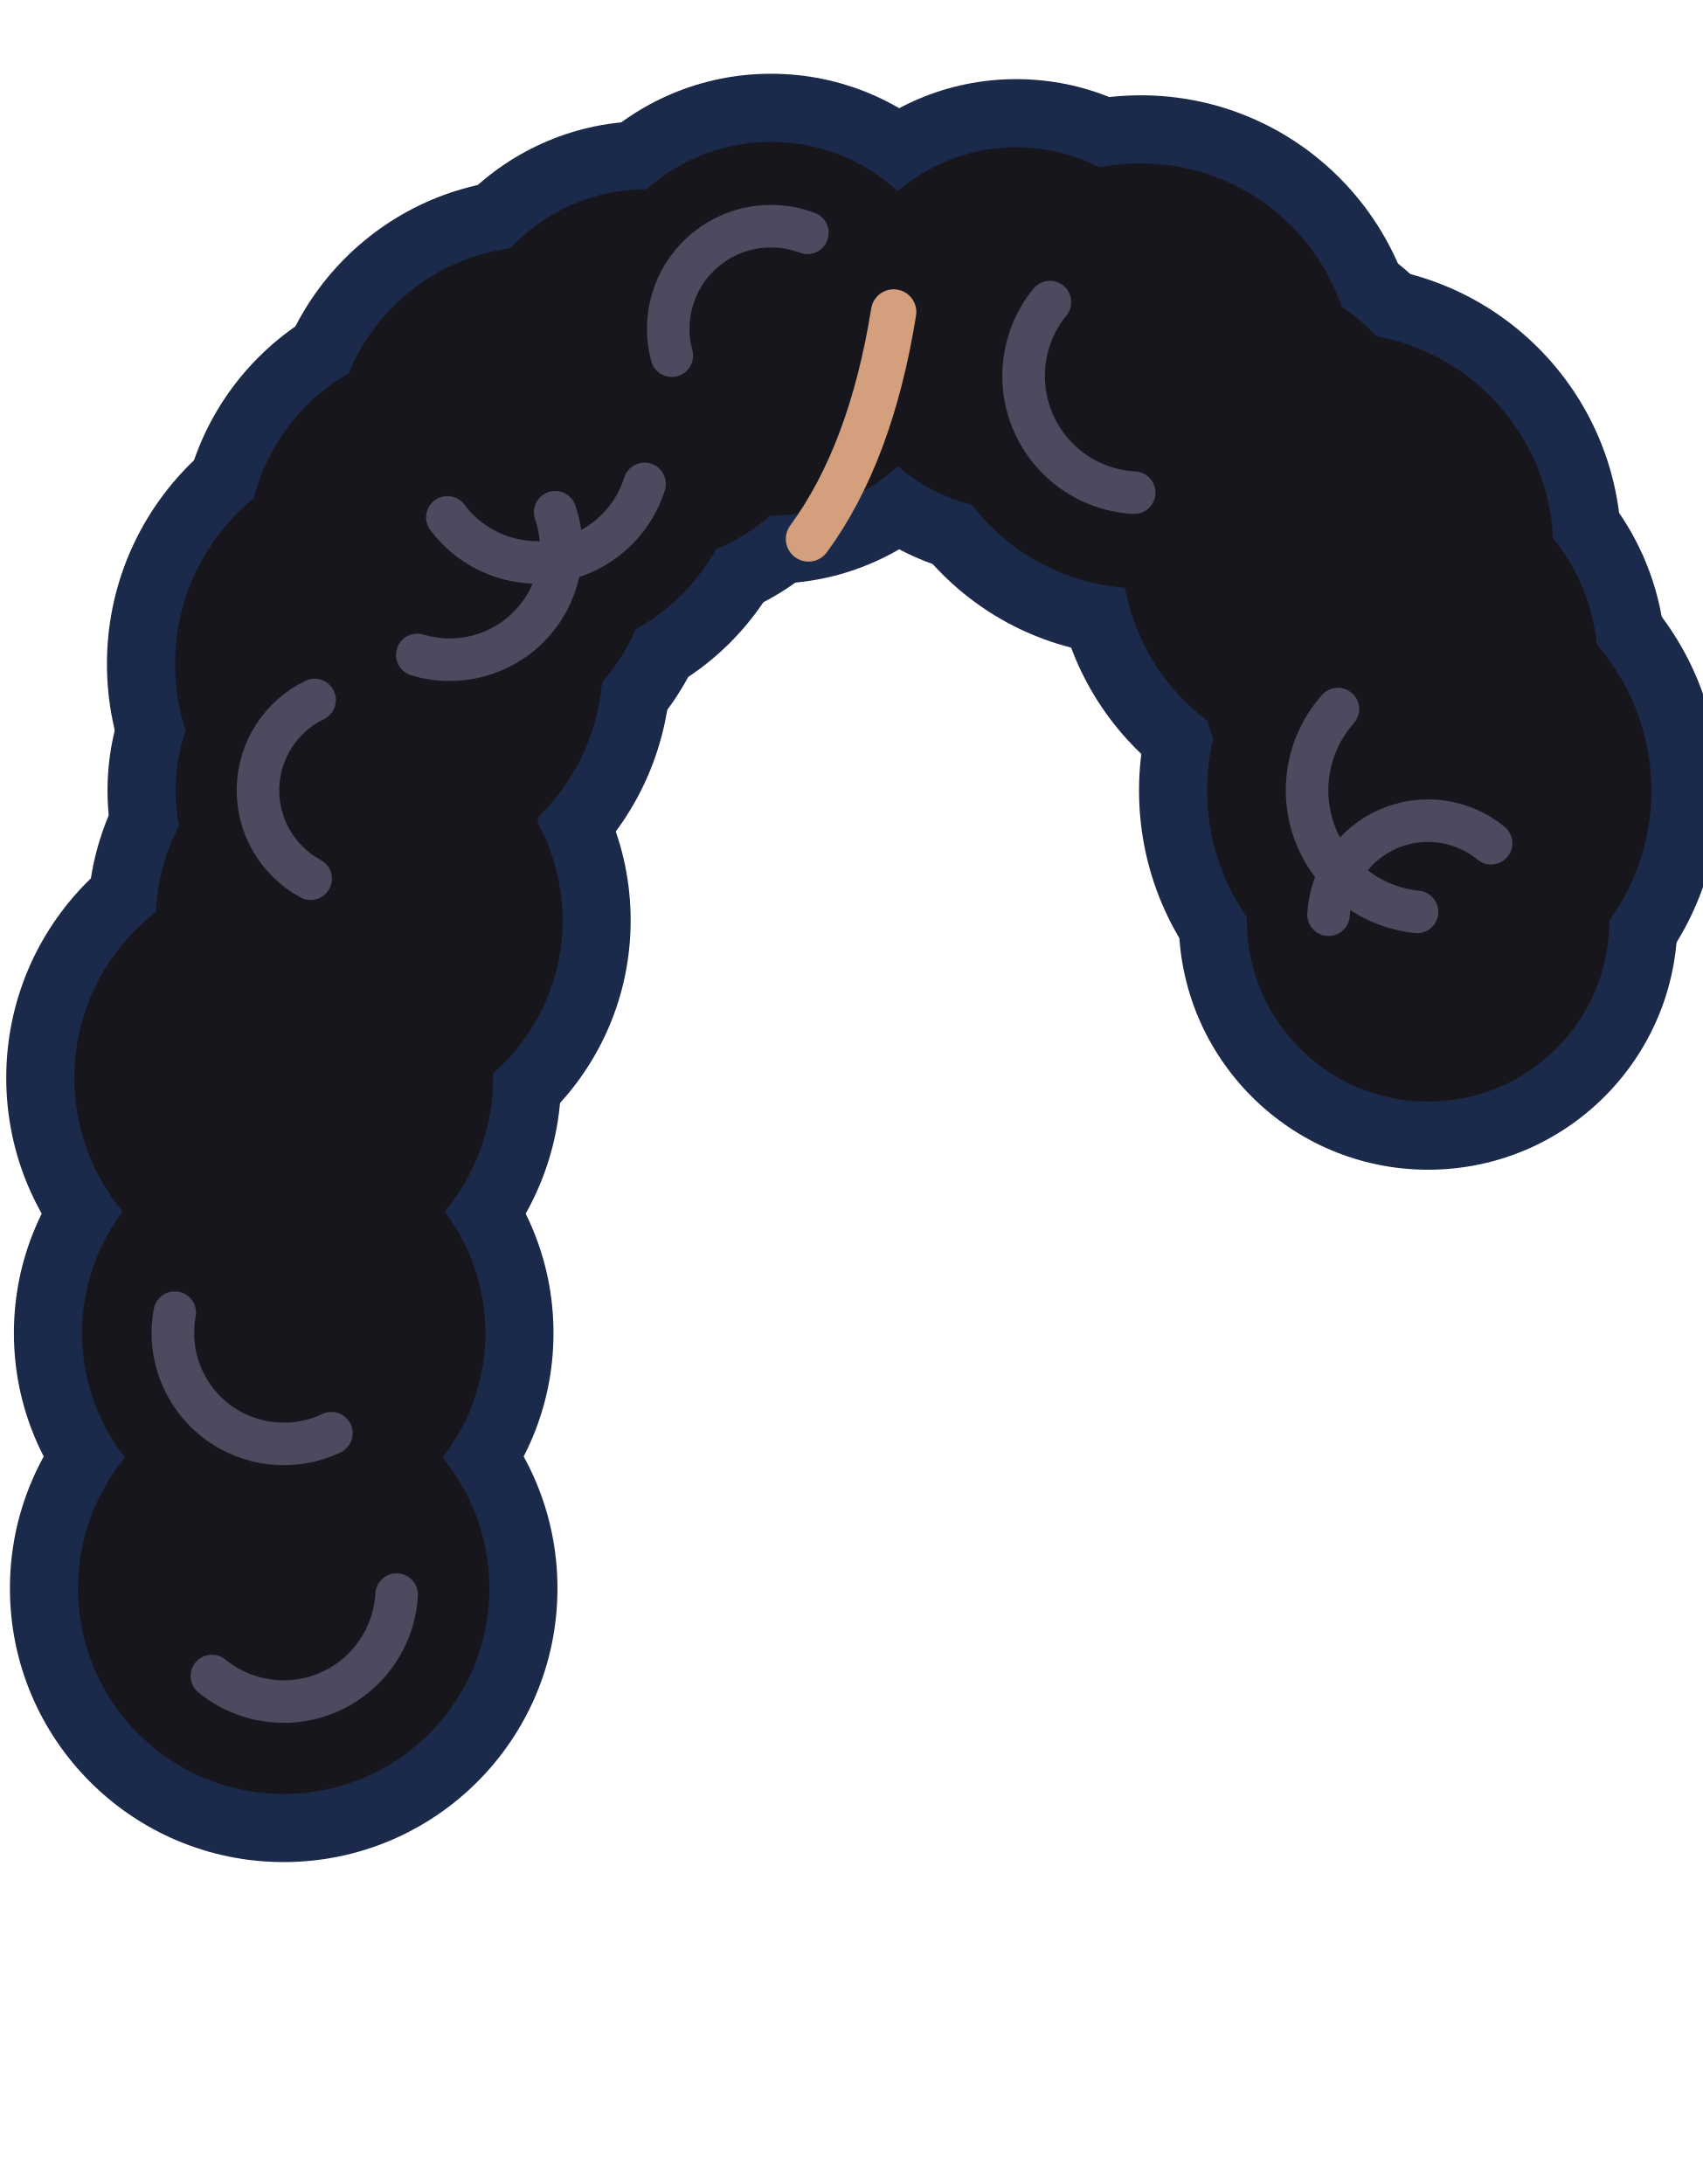
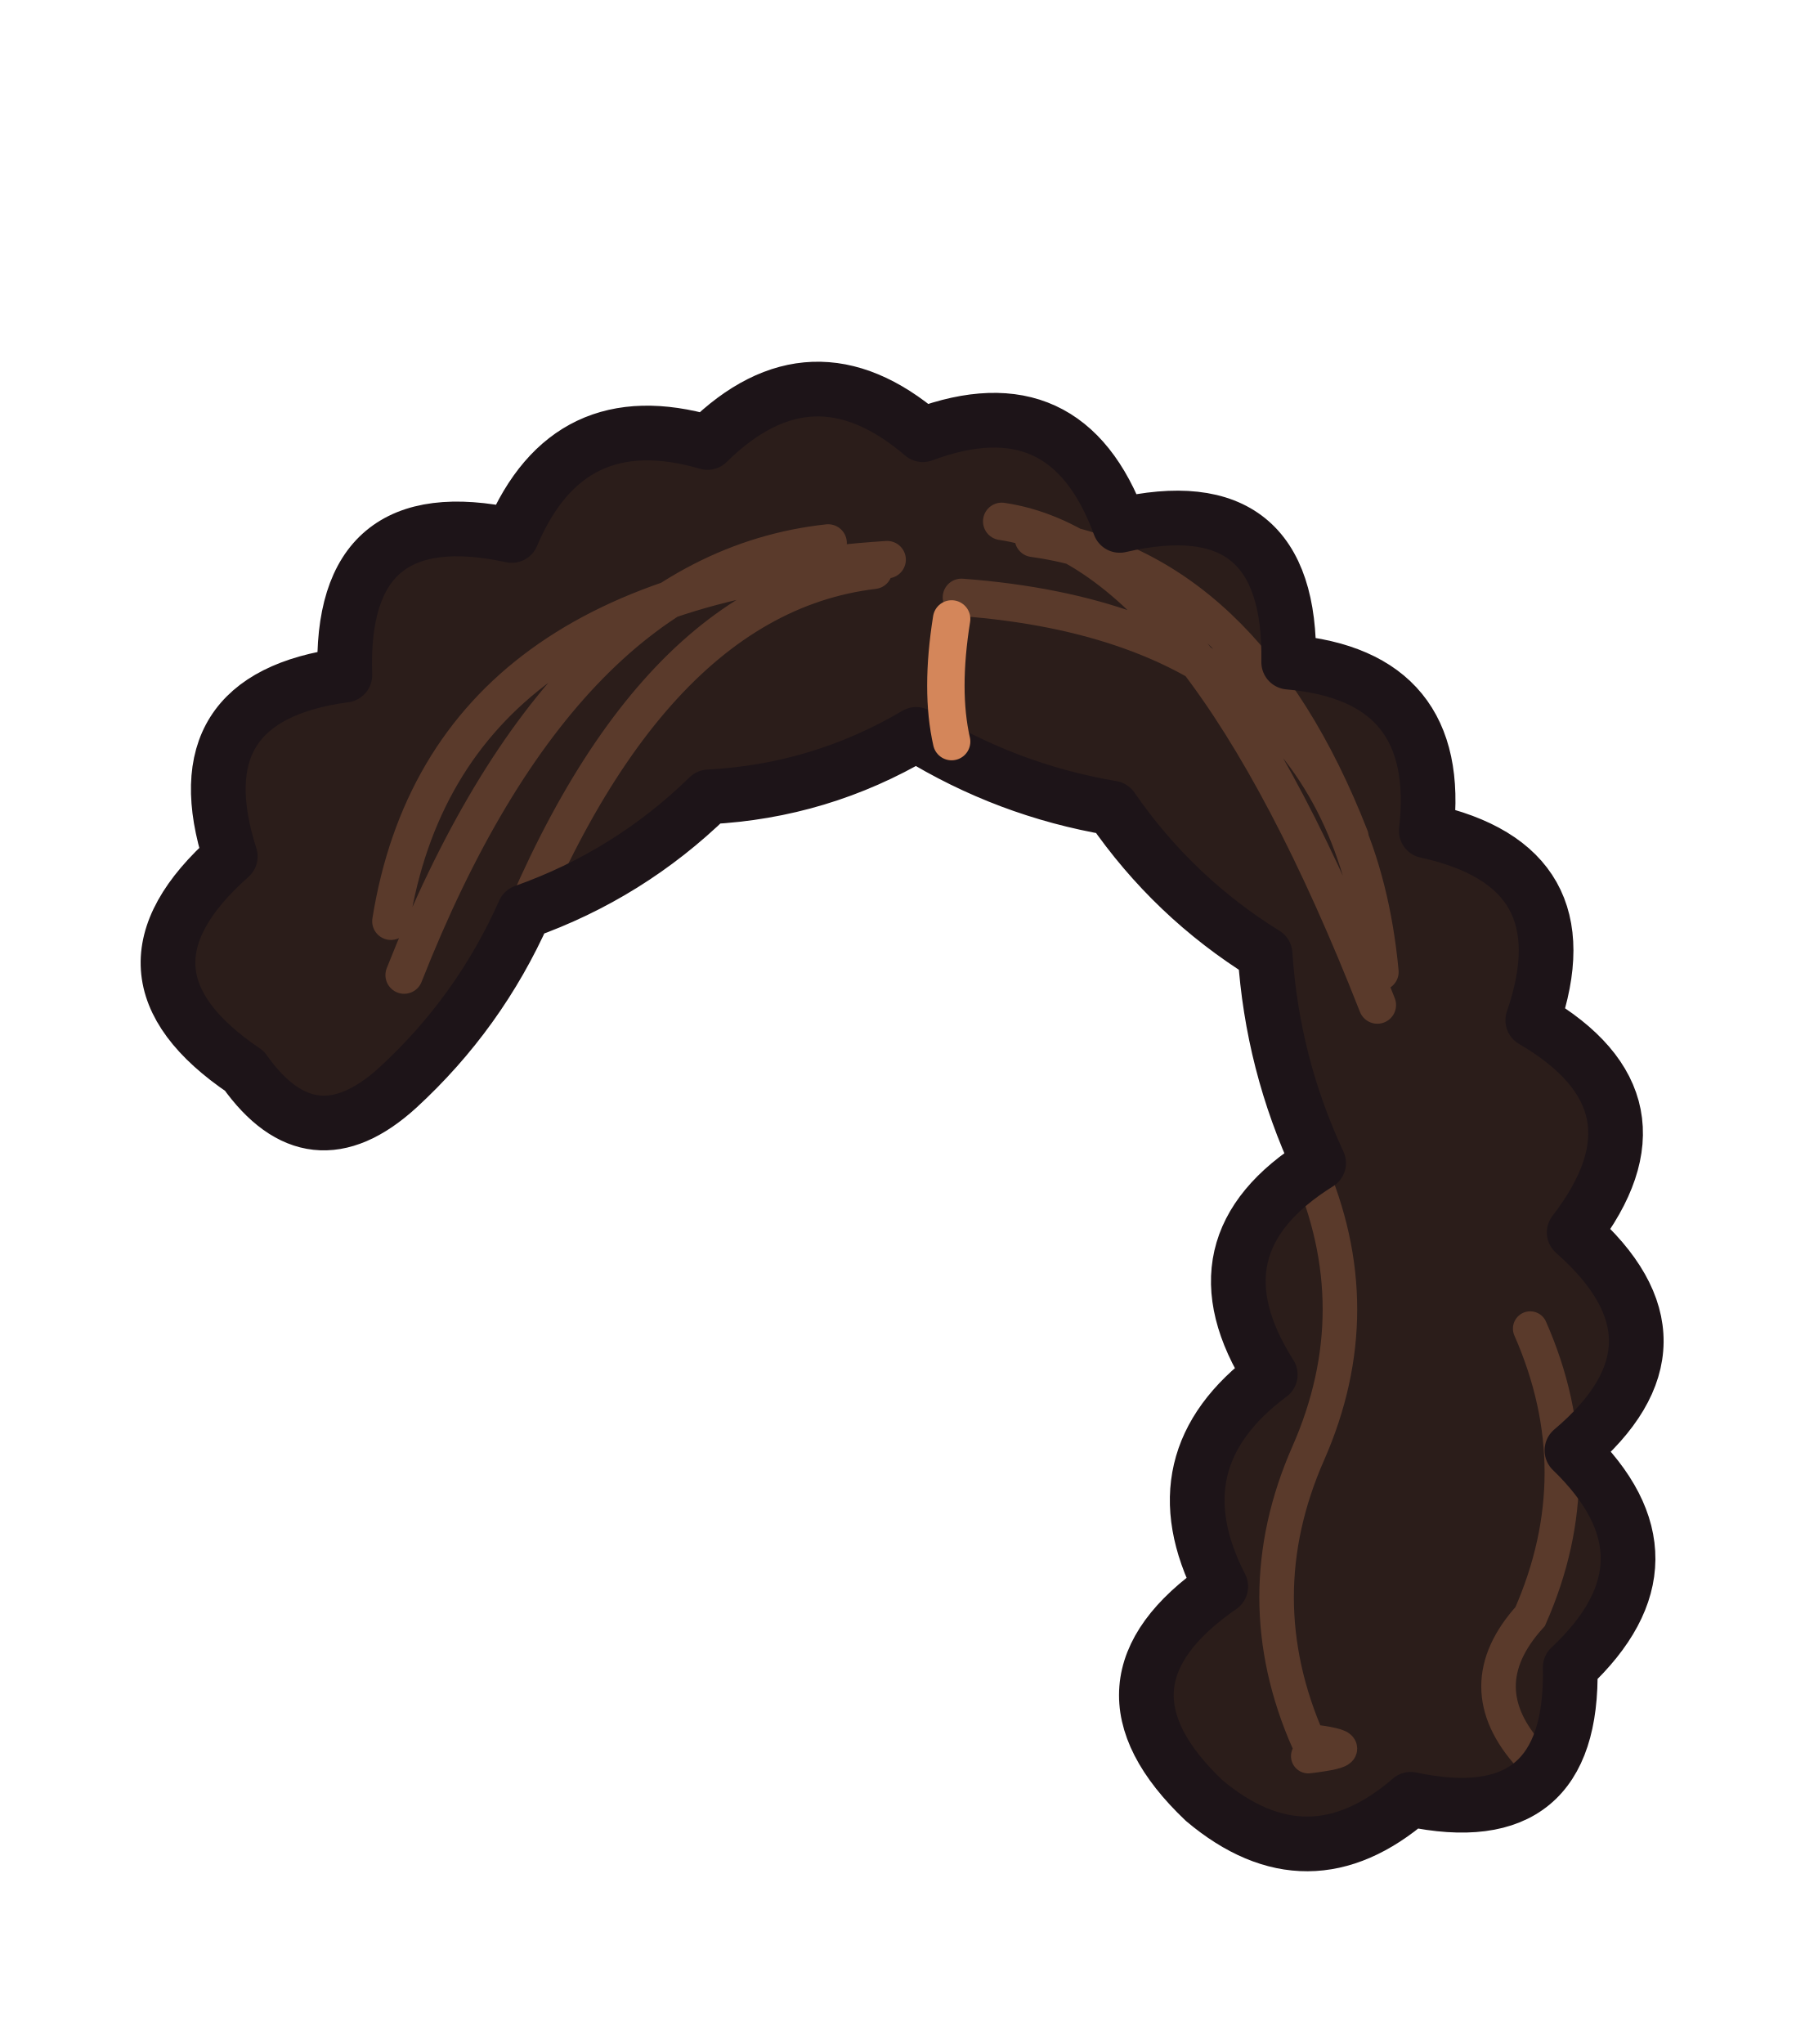
- <svg xmlns="http://www.w3.org/2000/svg" width="60" height="77" viewBox="0 0 60 77">
-   <g transform="translate(30 110)">
-     <circle cx="-2.82" cy="-98.41" r="8.99" fill="#1b2a4a" />
-     <circle cx="-7.21" cy="-96.75" r="8.98" fill="#1b2a4a" />
-     <circle cx="-11.05" cy="-94.12" r="9.59" fill="#1b2a4a" />
-     <circle cx="-14.14" cy="-90.66" r="9.54" fill="#1b2a4a" />
-     <circle cx="-16.29" cy="-86.59" r="9.94" fill="#1b2a4a" />
-     <circle cx="-17.38" cy="-82.13" r="8.83" fill="#1b2a4a" />
-     <circle cx="-17.34" cy="-77.55" r="9.57" fill="#1b2a4a" />
-     <circle cx="5.82" cy="-98.41" r="8.8" fill="#1b2a4a" />
-     <circle cx="10.21" cy="-96.75" r="9.89" fill="#1b2a4a" />
-     <circle cx="14.05" cy="-94.12" r="8.41" fill="#1b2a4a" />
-     <circle cx="17.14" cy="-90.66" r="10.01" fill="#1b2a4a" />
-     <circle cx="19.29" cy="-86.59" r="9.43" fill="#1b2a4a" />
-     <circle cx="20.38" cy="-82.13" r="10.23" fill="#1b2a4a" />
-     <circle cx="20.34" cy="-77.55" r="8.79" fill="#1b2a4a" />
-     <circle cx="-20" cy="-72" r="9.78" fill="#1b2a4a" />
-     <circle cx="-20" cy="-63" r="9.51" fill="#1b2a4a" />
-     <circle cx="-20" cy="-54" r="9.65" fill="#1b2a4a" />
-     <circle cx="-2.82" cy="-98.41" r="6.59" fill="#17161c" />
-     <circle cx="-7.21" cy="-96.75" r="6.58" fill="#17161c" />
-     <circle cx="-11.05" cy="-94.12" r="7.19" fill="#17161c" />
-     <circle cx="-14.14" cy="-90.66" r="7.14" fill="#17161c" />
-     <circle cx="-16.29" cy="-86.59" r="7.54" fill="#17161c" />
-     <circle cx="-17.38" cy="-82.13" r="6.43" fill="#17161c" />
-     <circle cx="-17.34" cy="-77.55" r="7.17" fill="#17161c" />
-     <circle cx="5.82" cy="-98.41" r="6.4" fill="#17161c" />
-     <circle cx="10.21" cy="-96.75" r="7.49" fill="#17161c" />
-     <circle cx="14.05" cy="-94.12" r="6.01" fill="#17161c" />
-     <circle cx="17.14" cy="-90.66" r="7.61" fill="#17161c" />
-     <circle cx="19.29" cy="-86.59" r="7.03" fill="#17161c" />
-     <circle cx="20.38" cy="-82.13" r="7.83" fill="#17161c" />
-     <circle cx="20.34" cy="-77.55" r="6.39" fill="#17161c" />
-     <circle cx="-20" cy="-72" r="7.38" fill="#17161c" />
-     <circle cx="-20" cy="-63" r="7.11" fill="#17161c" />
-     <circle cx="-20" cy="-54" r="7.25" fill="#17161c" />
-     <path d="M -6.32 -97.46 A 3.62 3.62 0 0 1 -1.54 -101.79" fill="none" stroke="#4b4a5e" stroke-width="1.5" stroke-linecap="round" />
-     <path d="M -7.28 -92.94 A 3.96 3.96 0 0 1 -14.23 -91.76" fill="none" stroke="#4b4a5e" stroke-width="1.5" stroke-linecap="round" />
-     <path d="M -10.43 -91.94 A 3.93 3.93 0 0 1 -15.29 -86.91" fill="none" stroke="#4b4a5e" stroke-width="1.5" stroke-linecap="round" />
-     <path d="M -19.05 -79.02 A 3.54 3.54 0 0 1 -18.91 -85.32" fill="none" stroke="#4b4a5e" stroke-width="1.5" stroke-linecap="round" />
-     <path d="M 9.98 -92.63 A 4.12 4.12 0 0 1 7.01 -99.35" fill="none" stroke="#4b4a5e" stroke-width="1.5" stroke-linecap="round" />
-     <path d="M 19.95 -77.85 A 4.31 4.31 0 0 1 17.16 -85" fill="none" stroke="#4b4a5e" stroke-width="1.5" stroke-linecap="round" />
-     <path d="M 16.83 -77.75 A 3.51 3.51 0 0 1 22.56 -80.27" fill="none" stroke="#4b4a5e" stroke-width="1.5" stroke-linecap="round" />
-     <path d="M -18.32 -59.47 A 3.91 3.91 0 0 1 -23.84 -63.72" fill="none" stroke="#4b4a5e" stroke-width="1.5" stroke-linecap="round" />
-     <path d="M -16.02 -53.78 A 3.99 3.99 0 0 1 -22.53 -50.91" fill="none" stroke="#4b4a5e" stroke-width="1.5" stroke-linecap="round" />
-     <path d="M 1.5 -99 q -0.8 5 -3 8" fill="none" stroke="#d49f7c" stroke-width="1.6" stroke-linecap="round" />
+ <svg xmlns="http://www.w3.org/2000/svg" width="63" height="71" viewBox="0 0 63 71">
+   <g transform="translate(31.06 116)">
+     <defs>
+       <clipPath id="p2">
+         <path d="M 1 -100.9 Q 6 -102.76 7.84 -97.75 Q 13.82 -99.14 13.71 -93 Q 19.11 -92.53 18.49 -87.14 Q 24.04 -85.93 22.19 -80.56 Q 27.1 -77.69 23.63 -73.19 Q 27.98 -69.36 23.55 -65.62 Q 27.48 -61.82 23.49 -58.08 Q 23.61 -52.3 17.95 -53.5 Q 14.38 -50.42 10.77 -53.46 Q 6.49 -57.53 11.35 -60.89 Q 9.09 -65.29 13.07 -68.25 Q 10.2 -72.77 14.75 -75.6 Q 13.14 -79.05 12.89 -82.86 Q 9.7 -84.84 7.57 -87.93 Q 3.92 -88.55 0.77 -90.49 Q -2.57 -88.52 -6.44 -88.32 Q -9.21 -85.62 -12.85 -84.33 Q -14.41 -80.82 -17.24 -78.22 Q -20.23 -75.5 -22.57 -78.8 Q -27.62 -82.21 -23.06 -86.25 Q -24.83 -91.78 -19.08 -92.55 Q -19.29 -98.7 -13.28 -97.4 Q -11.32 -102.04 -6.48 -100.63 Q -2.86 -104.2 1 -100.9 Z" />
+       </clipPath>
+     </defs>
+     <path d="M 1 -100.9 Q 6 -102.76 7.84 -97.75 Q 13.82 -99.14 13.71 -93 Q 19.11 -92.53 18.49 -87.14 Q 24.04 -85.93 22.19 -80.56 Q 27.1 -77.69 23.63 -73.19 Q 27.98 -69.36 23.55 -65.62 Q 27.48 -61.82 23.49 -58.08 Q 23.61 -52.3 17.95 -53.5 Q 14.38 -50.42 10.77 -53.46 Q 6.49 -57.53 11.35 -60.89 Q 9.09 -65.29 13.07 -68.25 Q 10.2 -72.77 14.75 -75.6 Q 13.14 -79.05 12.89 -82.86 Q 9.7 -84.84 7.57 -87.93 Q 3.92 -88.55 0.77 -90.49 Q -2.57 -88.52 -6.44 -88.32 Q -9.21 -85.62 -12.85 -84.33 Q -14.41 -80.82 -17.24 -78.22 Q -20.23 -75.5 -22.57 -78.8 Q -27.62 -82.21 -23.06 -86.25 Q -24.83 -91.78 -19.08 -92.55 Q -19.29 -98.7 -13.28 -97.4 Q -11.32 -102.04 -6.48 -100.63 Q -2.86 -104.2 1 -100.9 Z" fill="#2b1d1a" />
+     <g clip-path="url(#p2)">
+       <path d=" M -2.29 -97.14 Q -11.5 -96.14 -17.02 -82.13 M 4.84 -97.3 Q 12.17 -96.3 15.84 -86.92 M -0.71 -96.19 Q -9.08 -95.19 -14.03 -81.17 M 2.34 -95.25 Q 15.75 -94.25 16.88 -82.24 M -0.24 -96.56 Q -15.62 -95.56 -17.48 -84 M 3.74 -97.89 Q 10.59 -96.89 16.79 -81.09" fill="none" stroke="#5a3a2b" stroke-width="1.3" stroke-linecap="round" />
+       <path d=" M 14.39 -75.52 Q 16.59 -70.52 14.39 -65.52 Q 12.19 -60.52 14.39 -55.52 Q 16.59 -55.26 14.39 -55 M 22.1 -69.85 Q 24.3 -64.85 22.1 -59.85 Q 19.9 -57.42 22.1 -55" fill="none" stroke="#5a3a2b" stroke-width="1.2" stroke-linecap="round" />
+     </g>
+     <path d="M 1 -100.9 Q 6 -102.76 7.84 -97.75 Q 13.82 -99.14 13.71 -93 Q 19.11 -92.53 18.49 -87.14 Q 24.04 -85.93 22.19 -80.56 Q 27.1 -77.69 23.63 -73.19 Q 27.98 -69.36 23.55 -65.62 Q 27.48 -61.82 23.49 -58.08 Q 23.61 -52.3 17.95 -53.5 Q 14.38 -50.42 10.77 -53.46 Q 6.49 -57.53 11.35 -60.89 Q 9.09 -65.29 13.07 -68.25 Q 10.2 -72.77 14.75 -75.6 Q 13.14 -79.05 12.89 -82.86 Q 9.7 -84.84 7.57 -87.93 Q 3.92 -88.55 0.77 -90.49 Q -2.57 -88.52 -6.44 -88.32 Q -9.21 -85.62 -12.85 -84.33 Q -14.41 -80.82 -17.24 -78.22 Q -20.23 -75.5 -22.57 -78.8 Q -27.62 -82.21 -23.06 -86.25 Q -24.83 -91.78 -19.08 -92.55 Q -19.29 -98.7 -13.28 -97.4 Q -11.32 -102.04 -6.48 -100.63 Q -2.86 -104.2 1 -100.9 Z" fill="none" stroke="#1d1418" stroke-width="1.9" stroke-linejoin="round" />
+     <path d="M 2 -94.5 Q 1.6 -92 2 -90.24" fill="none" stroke="#d4865a" stroke-width="1.3" stroke-linecap="round" />
  </g>
</svg>
